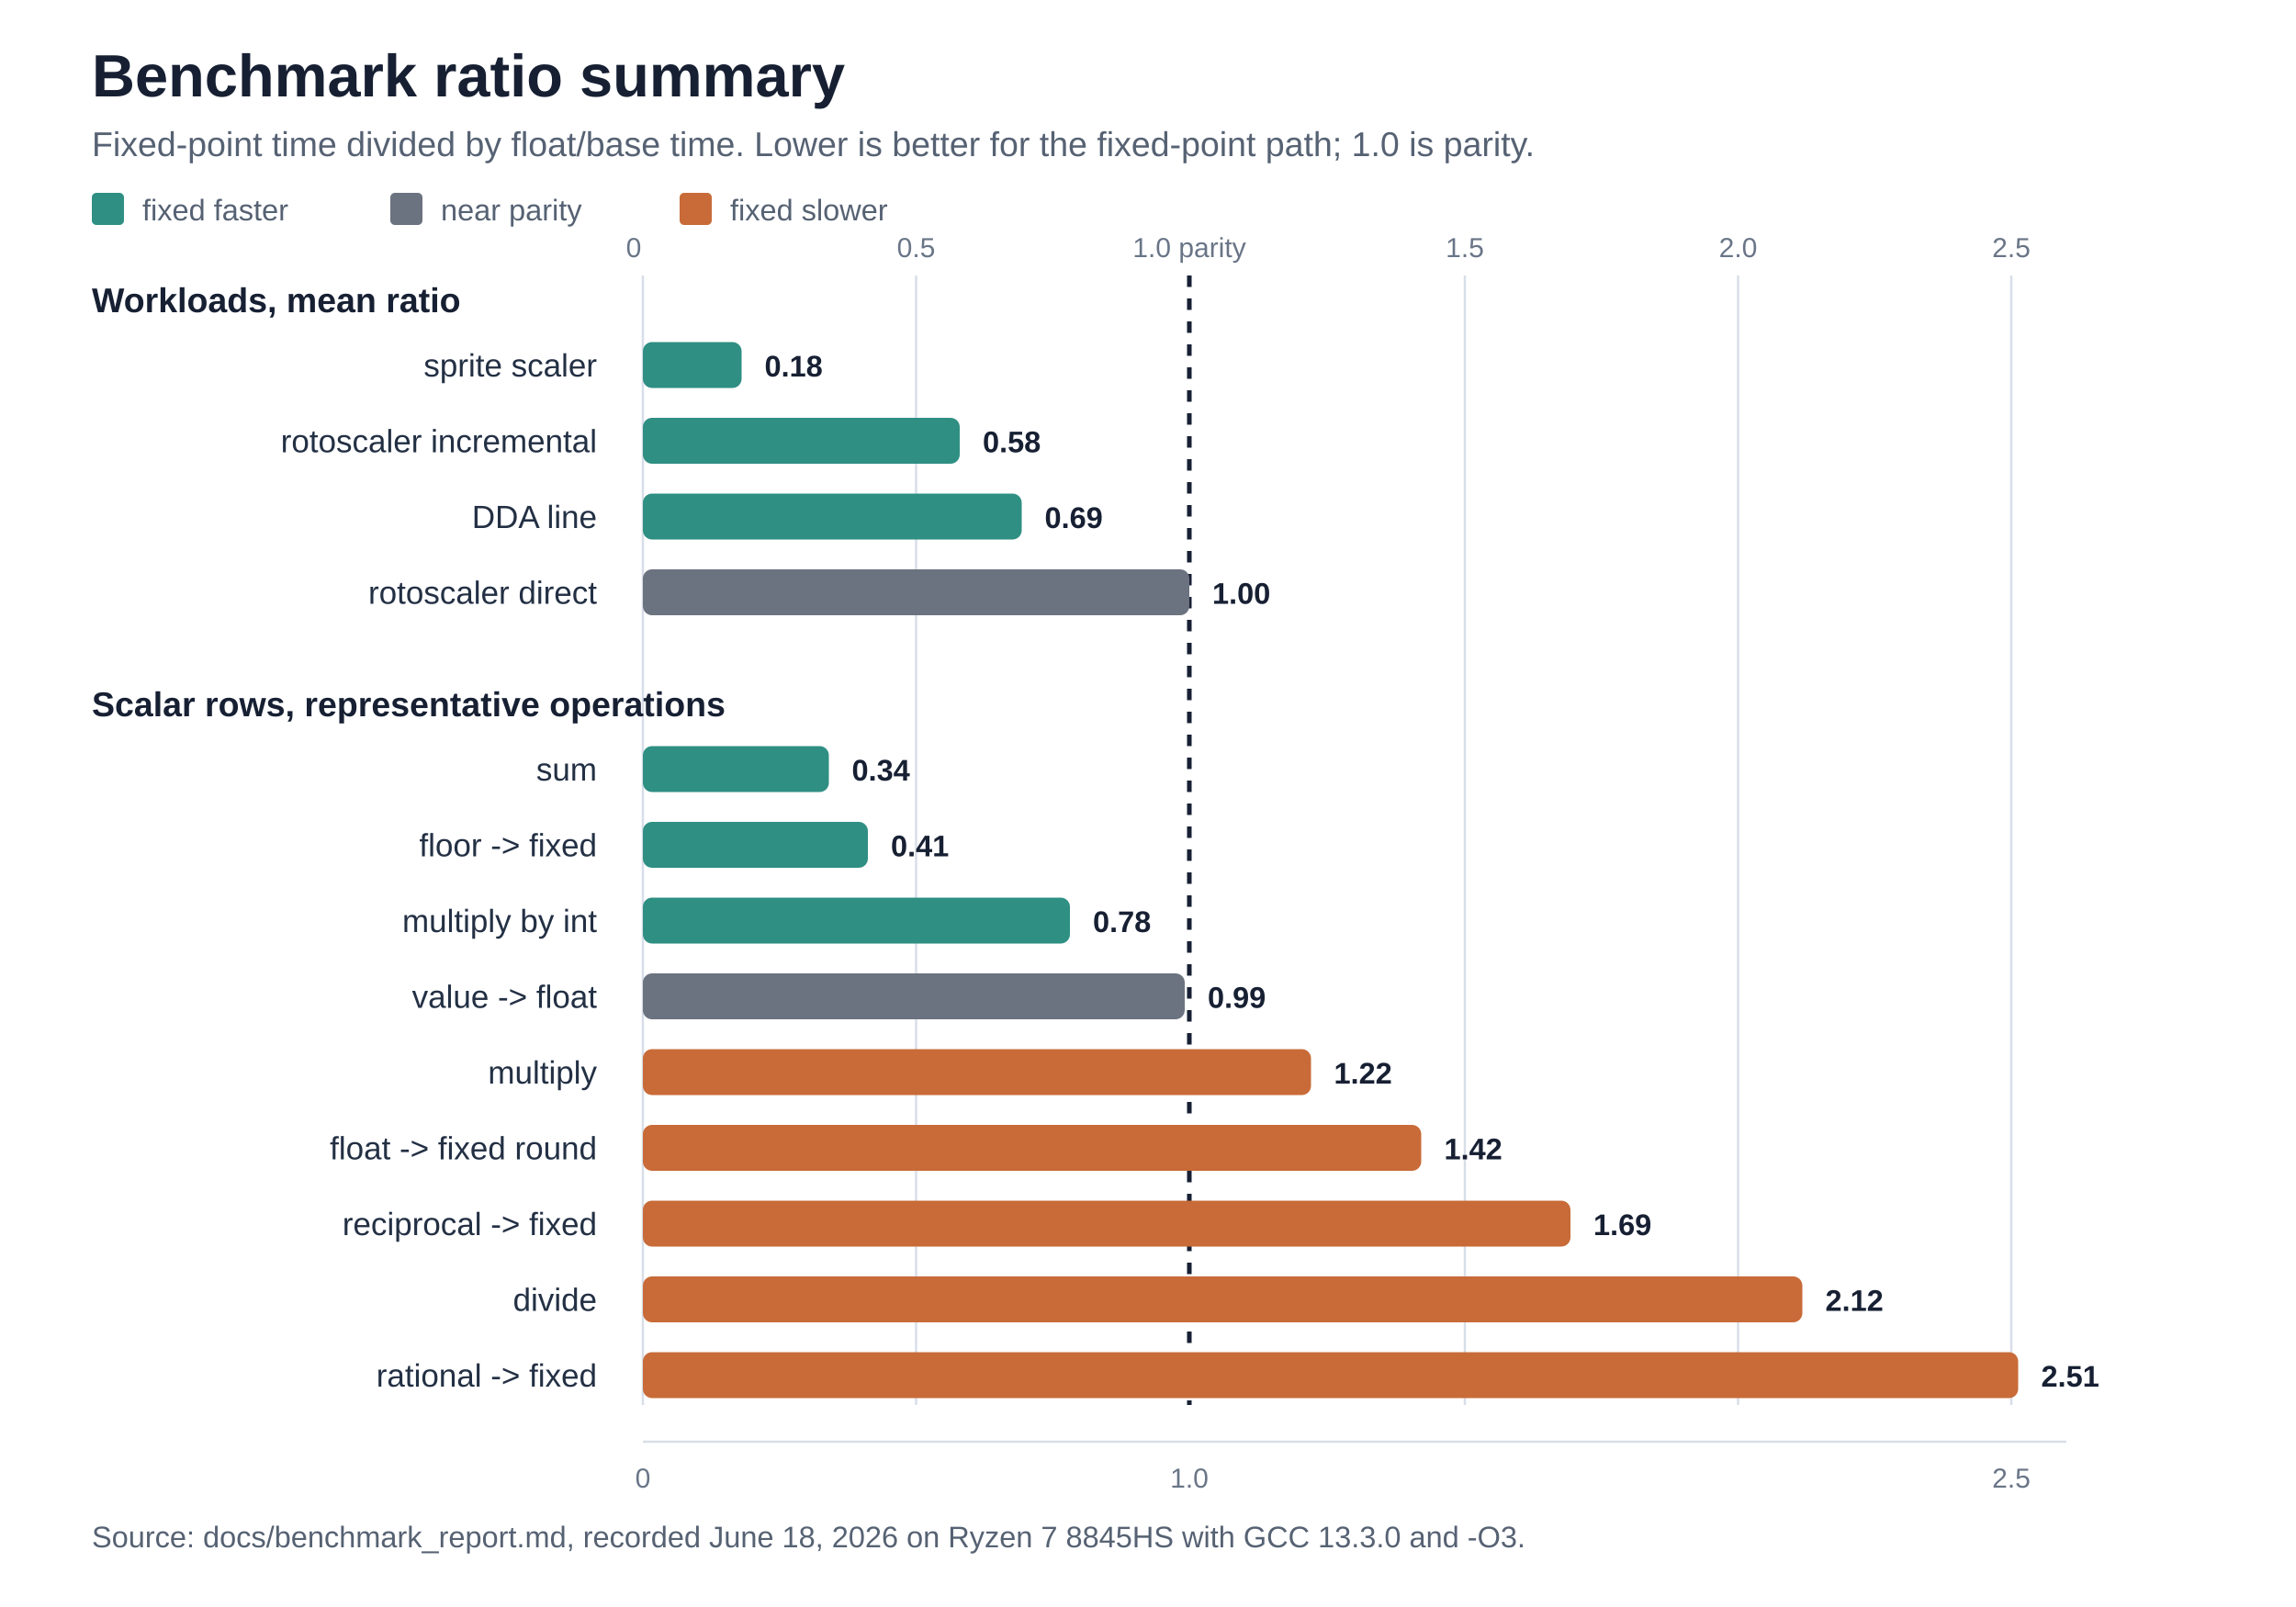
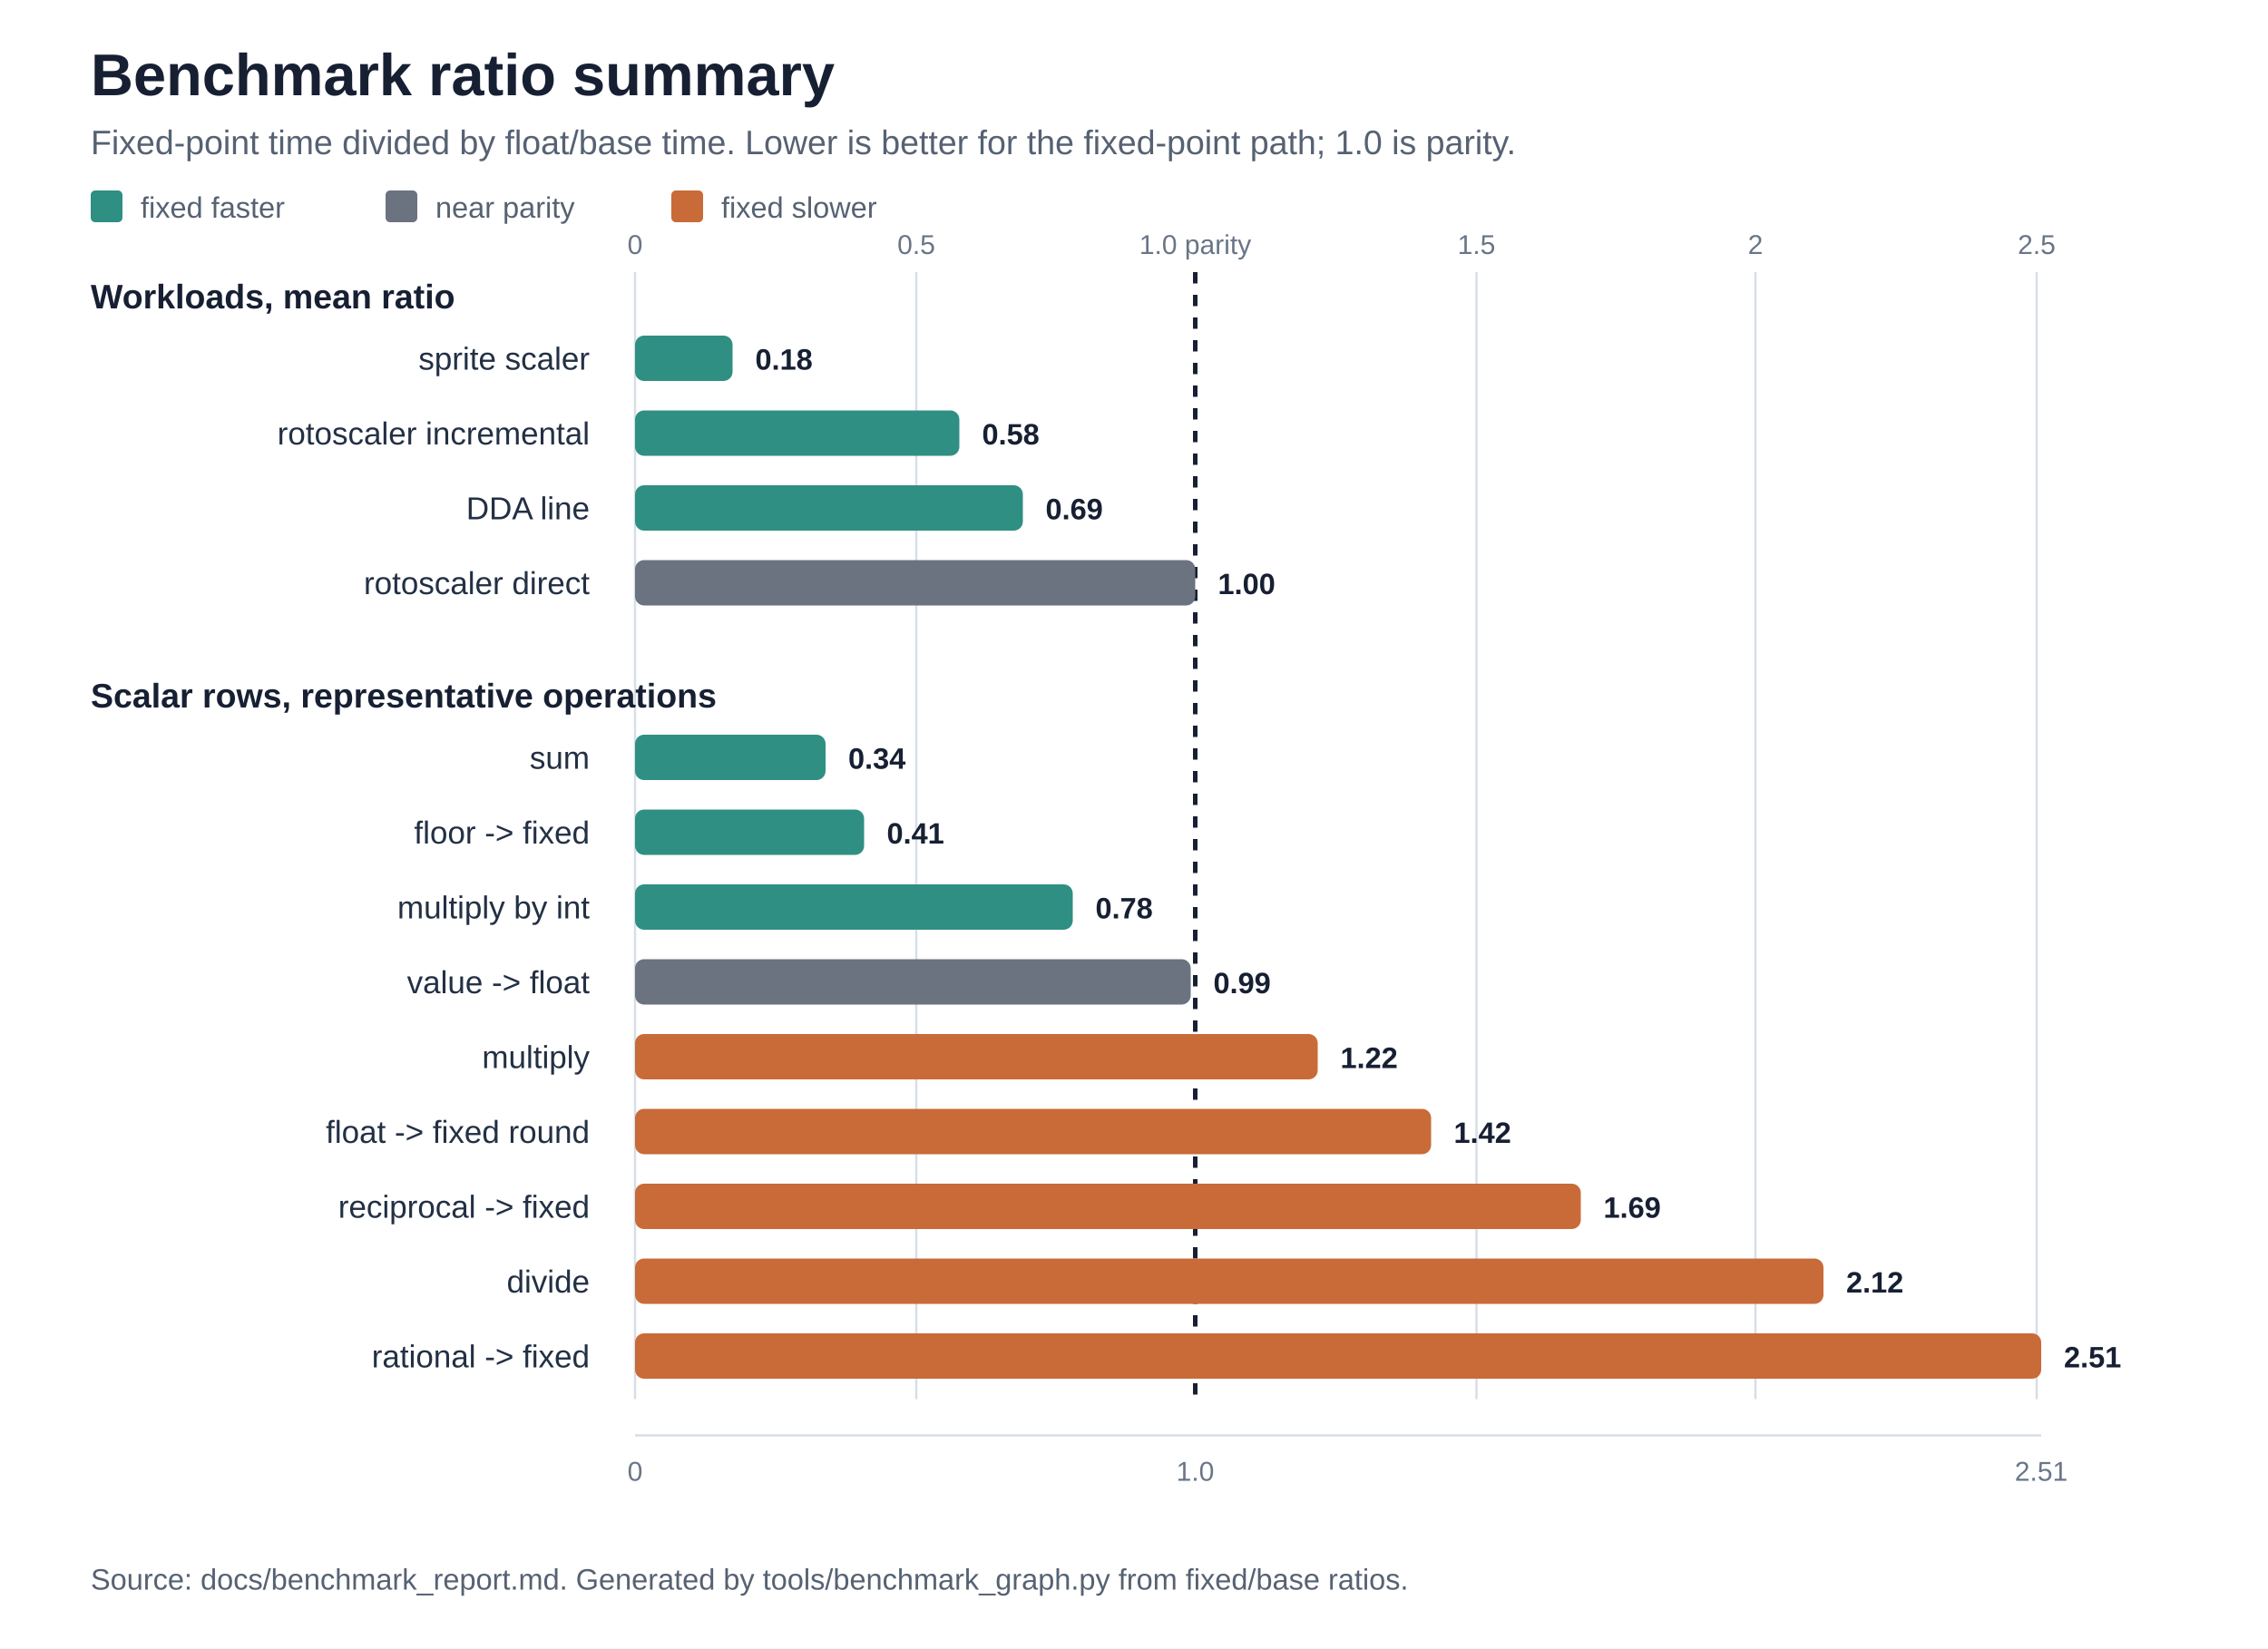
- <svg xmlns="http://www.w3.org/2000/svg" width="1000" height="700" viewBox="0 0 1000 700" role="img" aria-labelledby="title desc">
+ <svg xmlns="http://www.w3.org/2000/svg" width="1000" height="727" viewBox="0 0 1000 727" role="img" aria-labelledby="title desc">
  <style>
    .title { font: 700 26px Arial, Helvetica, sans-serif; fill: #172033; }
    .subtitle { font: 15px Arial, Helvetica, sans-serif; fill: #566273; }
    .axis { stroke: #d8dee8; stroke-width: 1; }
    .parity { stroke: #172033; stroke-width: 2; stroke-dasharray: 5 5; }
    .label { font: 14px Arial, Helvetica, sans-serif; fill: #233044; }
    .group { font: 700 15px Arial, Helvetica, sans-serif; fill: #172033; }
    .tick { font: 12px Arial, Helvetica, sans-serif; fill: #697587; }
    .value { font: 700 13px Arial, Helvetica, sans-serif; fill: #172033; }
    .note { font: 13px Arial, Helvetica, sans-serif; fill: #566273; }
    .faster { fill: #2f8f83; }
    .slower { fill: #c86b38; }
    .neutral { fill: #6b7280; }
  </style>
-   <rect width="1000" height="700" fill="#ffffff" />
+   <rect width="1000" height="727" fill="#ffffff" />
  <text x="40" y="42" class="title">Benchmark ratio summary</text>
  <text x="40" y="68" class="subtitle">Fixed-point time divided by float/base time. Lower is better for the fixed-point path; 1.0 is parity.</text>
  <rect x="40" y="84" width="14" height="14" rx="2" class="faster" />
  <text x="62" y="96" class="note">fixed faster</text>
  <rect x="170" y="84" width="14" height="14" rx="2" class="neutral" />
  <text x="192" y="96" class="note">near parity</text>
  <rect x="296" y="84" width="14" height="14" rx="2" class="slower" />
  <text x="318" y="96" class="note">fixed slower</text>
-   <line x1="280" y1="120" x2="280" y2="612" class="axis" />
-   <line x1="399" y1="120" x2="399" y2="612" class="axis" />
-   <line x1="518" y1="120" x2="518" y2="612" class="parity" />
-   <line x1="638" y1="120" x2="638" y2="612" class="axis" />
-   <line x1="757" y1="120" x2="757" y2="612" class="axis" />
-   <line x1="876" y1="120" x2="876" y2="612" class="axis" />
-   <text x="276" y="112" text-anchor="middle" class="tick">0</text>
-   <text x="399" y="112" text-anchor="middle" class="tick">0.5</text>
-   <text x="518" y="112" text-anchor="middle" class="tick">1.0 parity</text>
-   <text x="638" y="112" text-anchor="middle" class="tick">1.5</text>
-   <text x="757" y="112" text-anchor="middle" class="tick">2.0</text>
-   <text x="876" y="112" text-anchor="middle" class="tick">2.5</text>
+   <line x1="280" y1="120" x2="280" y2="617" class="axis" />
+   <line x1="404" y1="120" x2="404" y2="617" class="axis" />
+   <line x1="527" y1="120" x2="527" y2="617" class="parity" />
+   <line x1="651" y1="120" x2="651" y2="617" class="axis" />
+   <line x1="774" y1="120" x2="774" y2="617" class="axis" />
+   <line x1="898" y1="120" x2="898" y2="617" class="axis" />
+   <text x="280" y="112" text-anchor="middle" class="tick">0</text>
+   <text x="404" y="112" text-anchor="middle" class="tick">0.5</text>
+   <text x="527" y="112" text-anchor="middle" class="tick">1.0 parity</text>
+   <text x="651" y="112" text-anchor="middle" class="tick">1.5</text>
+   <text x="774" y="112" text-anchor="middle" class="tick">2</text>
+   <text x="898" y="112" text-anchor="middle" class="tick">2.5</text>
  <text x="40" y="136" class="group">Workloads, mean ratio</text>
-   <text x="260" y="164" text-anchor="end" class="label">sprite scaler</text>
-   <rect x="280" y="149" width="43" height="20" rx="4" class="faster" />
-   <text x="333" y="164" class="value">0.18</text>
-   <text x="260" y="197" text-anchor="end" class="label">rotoscaler incremental</text>
-   <rect x="280" y="182" width="138" height="20" rx="4" class="faster" />
-   <text x="428" y="197" class="value">0.58</text>
-   <text x="260" y="230" text-anchor="end" class="label">DDA line</text>
-   <rect x="280" y="215" width="165" height="20" rx="4" class="faster" />
-   <text x="455" y="230" class="value">0.69</text>
-   <text x="260" y="263" text-anchor="end" class="label">rotoscaler direct</text>
-   <rect x="280" y="248" width="238" height="20" rx="4" class="neutral" />
-   <text x="528" y="263" class="value">1.00</text>
+   <text x="260" y="163" text-anchor="end" class="label">sprite scaler</text>
+   <rect x="280" y="148" width="43" height="20" rx="4" class="faster" />
+   <text x="333" y="163" class="value">0.18</text>
+   <text x="260" y="196" text-anchor="end" class="label">rotoscaler incremental</text>
+   <rect x="280" y="181" width="143" height="20" rx="4" class="faster" />
+   <text x="433" y="196" class="value">0.58</text>
+   <text x="260" y="229" text-anchor="end" class="label">DDA line</text>
+   <rect x="280" y="214" width="171" height="20" rx="4" class="faster" />
+   <text x="461" y="229" class="value">0.69</text>
+   <text x="260" y="262" text-anchor="end" class="label">rotoscaler direct</text>
+   <rect x="280" y="247" width="247" height="20" rx="4" class="neutral" />
+   <text x="537" y="262" class="value">1.00</text>
  <text x="40" y="312" class="group">Scalar rows, representative operations</text>
-   <text x="260" y="340" text-anchor="end" class="label">sum</text>
-   <rect x="280" y="325" width="81" height="20" rx="4" class="faster" />
-   <text x="371" y="340" class="value">0.34</text>
-   <text x="260" y="373" text-anchor="end" class="label">floor -&gt; fixed</text>
-   <rect x="280" y="358" width="98" height="20" rx="4" class="faster" />
-   <text x="388" y="373" class="value">0.41</text>
-   <text x="260" y="406" text-anchor="end" class="label">multiply by int</text>
-   <rect x="280" y="391" width="186" height="20" rx="4" class="faster" />
-   <text x="476" y="406" class="value">0.78</text>
-   <text x="260" y="439" text-anchor="end" class="label">value -&gt; float</text>
-   <rect x="280" y="424" width="236" height="20" rx="4" class="neutral" />
-   <text x="526" y="439" class="value">0.99</text>
-   <text x="260" y="472" text-anchor="end" class="label">multiply</text>
-   <rect x="280" y="457" width="291" height="20" rx="4" class="slower" />
-   <text x="581" y="472" class="value">1.22</text>
-   <text x="260" y="505" text-anchor="end" class="label">float -&gt; fixed round</text>
-   <rect x="280" y="490" width="339" height="20" rx="4" class="slower" />
-   <text x="629" y="505" class="value">1.42</text>
-   <text x="260" y="538" text-anchor="end" class="label">reciprocal -&gt; fixed</text>
-   <rect x="280" y="523" width="404" height="20" rx="4" class="slower" />
-   <text x="694" y="538" class="value">1.69</text>
-   <text x="260" y="571" text-anchor="end" class="label">divide</text>
-   <rect x="280" y="556" width="505" height="20" rx="4" class="slower" />
-   <text x="795" y="571" class="value">2.12</text>
-   <text x="260" y="604" text-anchor="end" class="label">rational -&gt; fixed</text>
-   <rect x="280" y="589" width="599" height="20" rx="4" class="slower" />
-   <text x="889" y="604" class="value">2.51</text>
-   <line x1="280" y1="628" x2="900" y2="628" class="axis" />
-   <text x="280" y="648" text-anchor="middle" class="tick">0</text>
-   <text x="518" y="648" text-anchor="middle" class="tick">1.0</text>
-   <text x="876" y="648" text-anchor="middle" class="tick">2.5</text>
-   <text x="40" y="674" class="note">Source: docs/benchmark_report.md, recorded June 18, 2026 on Ryzen 7 8845HS with GCC 13.3.0 and -O3.</text>
+   <text x="260" y="339" text-anchor="end" class="label">sum</text>
+   <rect x="280" y="324" width="84" height="20" rx="4" class="faster" />
+   <text x="374" y="339" class="value">0.34</text>
+   <text x="260" y="372" text-anchor="end" class="label">floor -&gt; fixed</text>
+   <rect x="280" y="357" width="101" height="20" rx="4" class="faster" />
+   <text x="391" y="372" class="value">0.41</text>
+   <text x="260" y="405" text-anchor="end" class="label">multiply by int</text>
+   <rect x="280" y="390" width="193" height="20" rx="4" class="faster" />
+   <text x="483" y="405" class="value">0.78</text>
+   <text x="260" y="438" text-anchor="end" class="label">value -&gt; float</text>
+   <rect x="280" y="423" width="245" height="20" rx="4" class="neutral" />
+   <text x="535" y="438" class="value">0.99</text>
+   <text x="260" y="471" text-anchor="end" class="label">multiply</text>
+   <rect x="280" y="456" width="301" height="20" rx="4" class="slower" />
+   <text x="591" y="471" class="value">1.22</text>
+   <text x="260" y="504" text-anchor="end" class="label">float -&gt; fixed round</text>
+   <rect x="280" y="489" width="351" height="20" rx="4" class="slower" />
+   <text x="641" y="504" class="value">1.42</text>
+   <text x="260" y="537" text-anchor="end" class="label">reciprocal -&gt; fixed</text>
+   <rect x="280" y="522" width="417" height="20" rx="4" class="slower" />
+   <text x="707" y="537" class="value">1.69</text>
+   <text x="260" y="570" text-anchor="end" class="label">divide</text>
+   <rect x="280" y="555" width="524" height="20" rx="4" class="slower" />
+   <text x="814" y="570" class="value">2.12</text>
+   <text x="260" y="603" text-anchor="end" class="label">rational -&gt; fixed</text>
+   <rect x="280" y="588" width="620" height="20" rx="4" class="slower" />
+   <text x="910" y="603" class="value">2.51</text>
+   <line x1="280" y1="633" x2="900" y2="633" class="axis" />
+   <text x="280" y="653" text-anchor="middle" class="tick">0</text>
+   <text x="527" y="653" text-anchor="middle" class="tick">1.0</text>
+   <text x="900" y="653" text-anchor="middle" class="tick">2.51</text>
+   <text x="40" y="701" class="note">Source: docs/benchmark_report.md. Generated by tools/benchmark_graph.py from fixed/base ratios.</text>
</svg>
